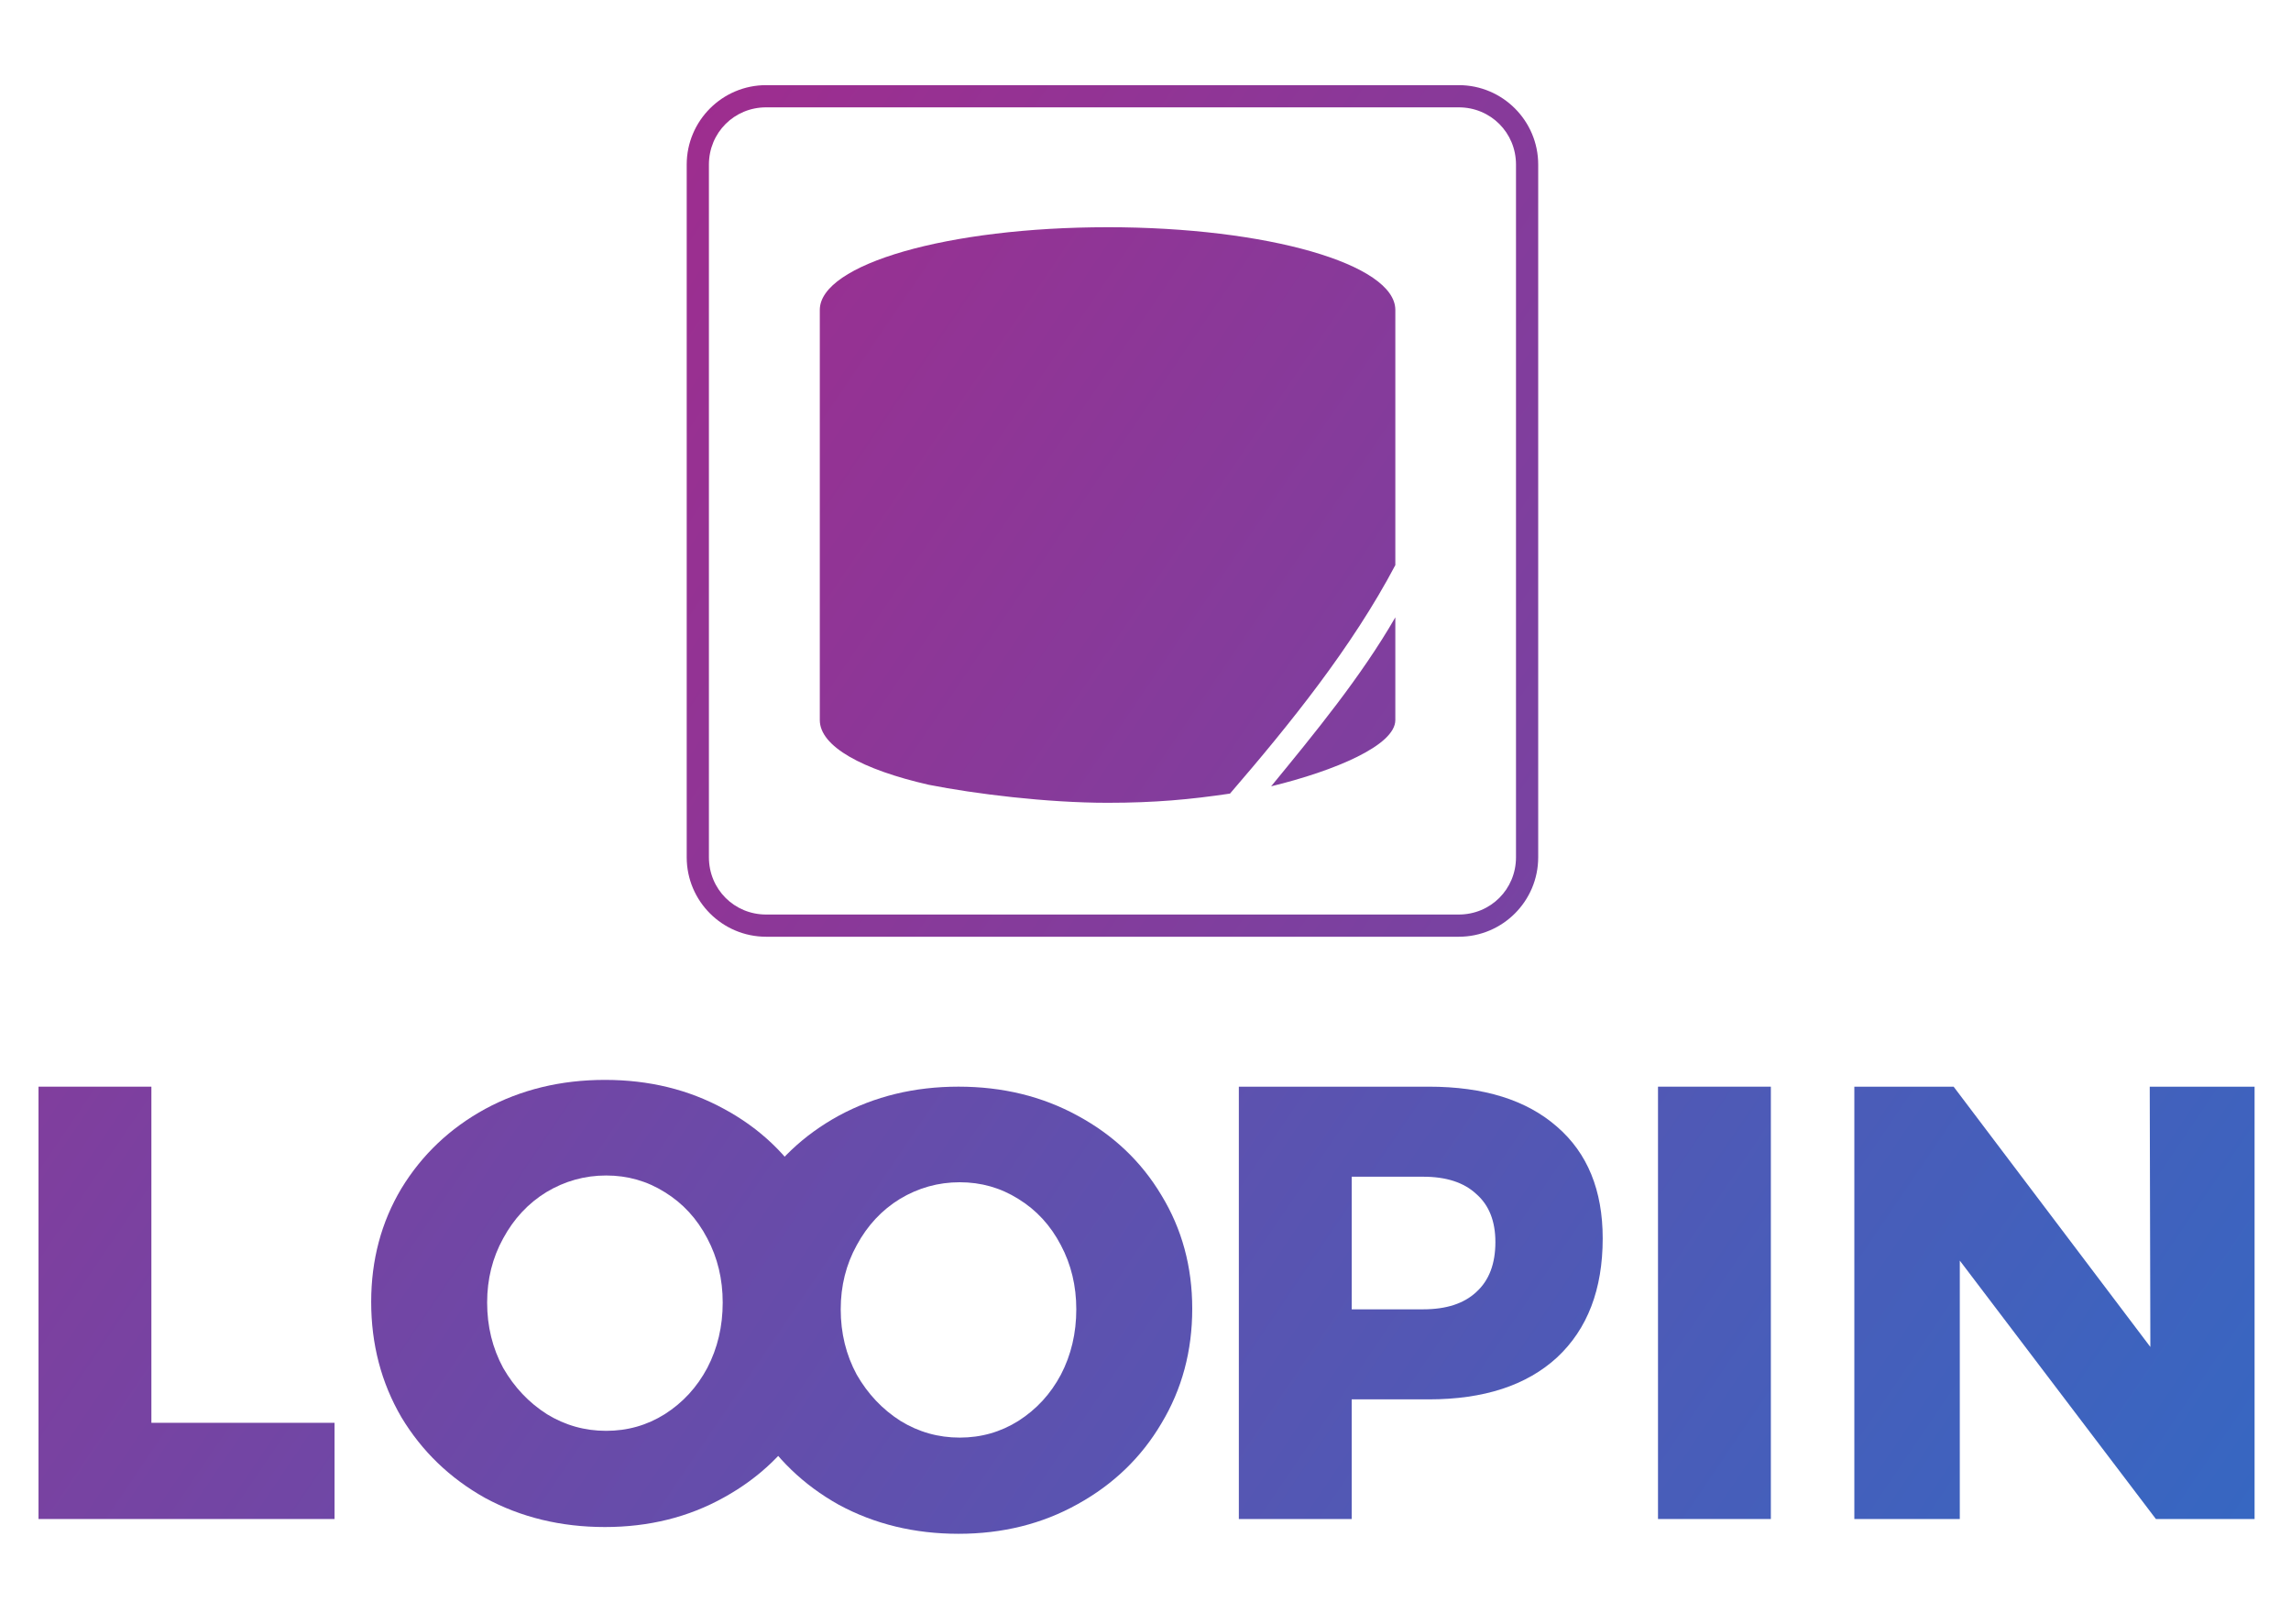
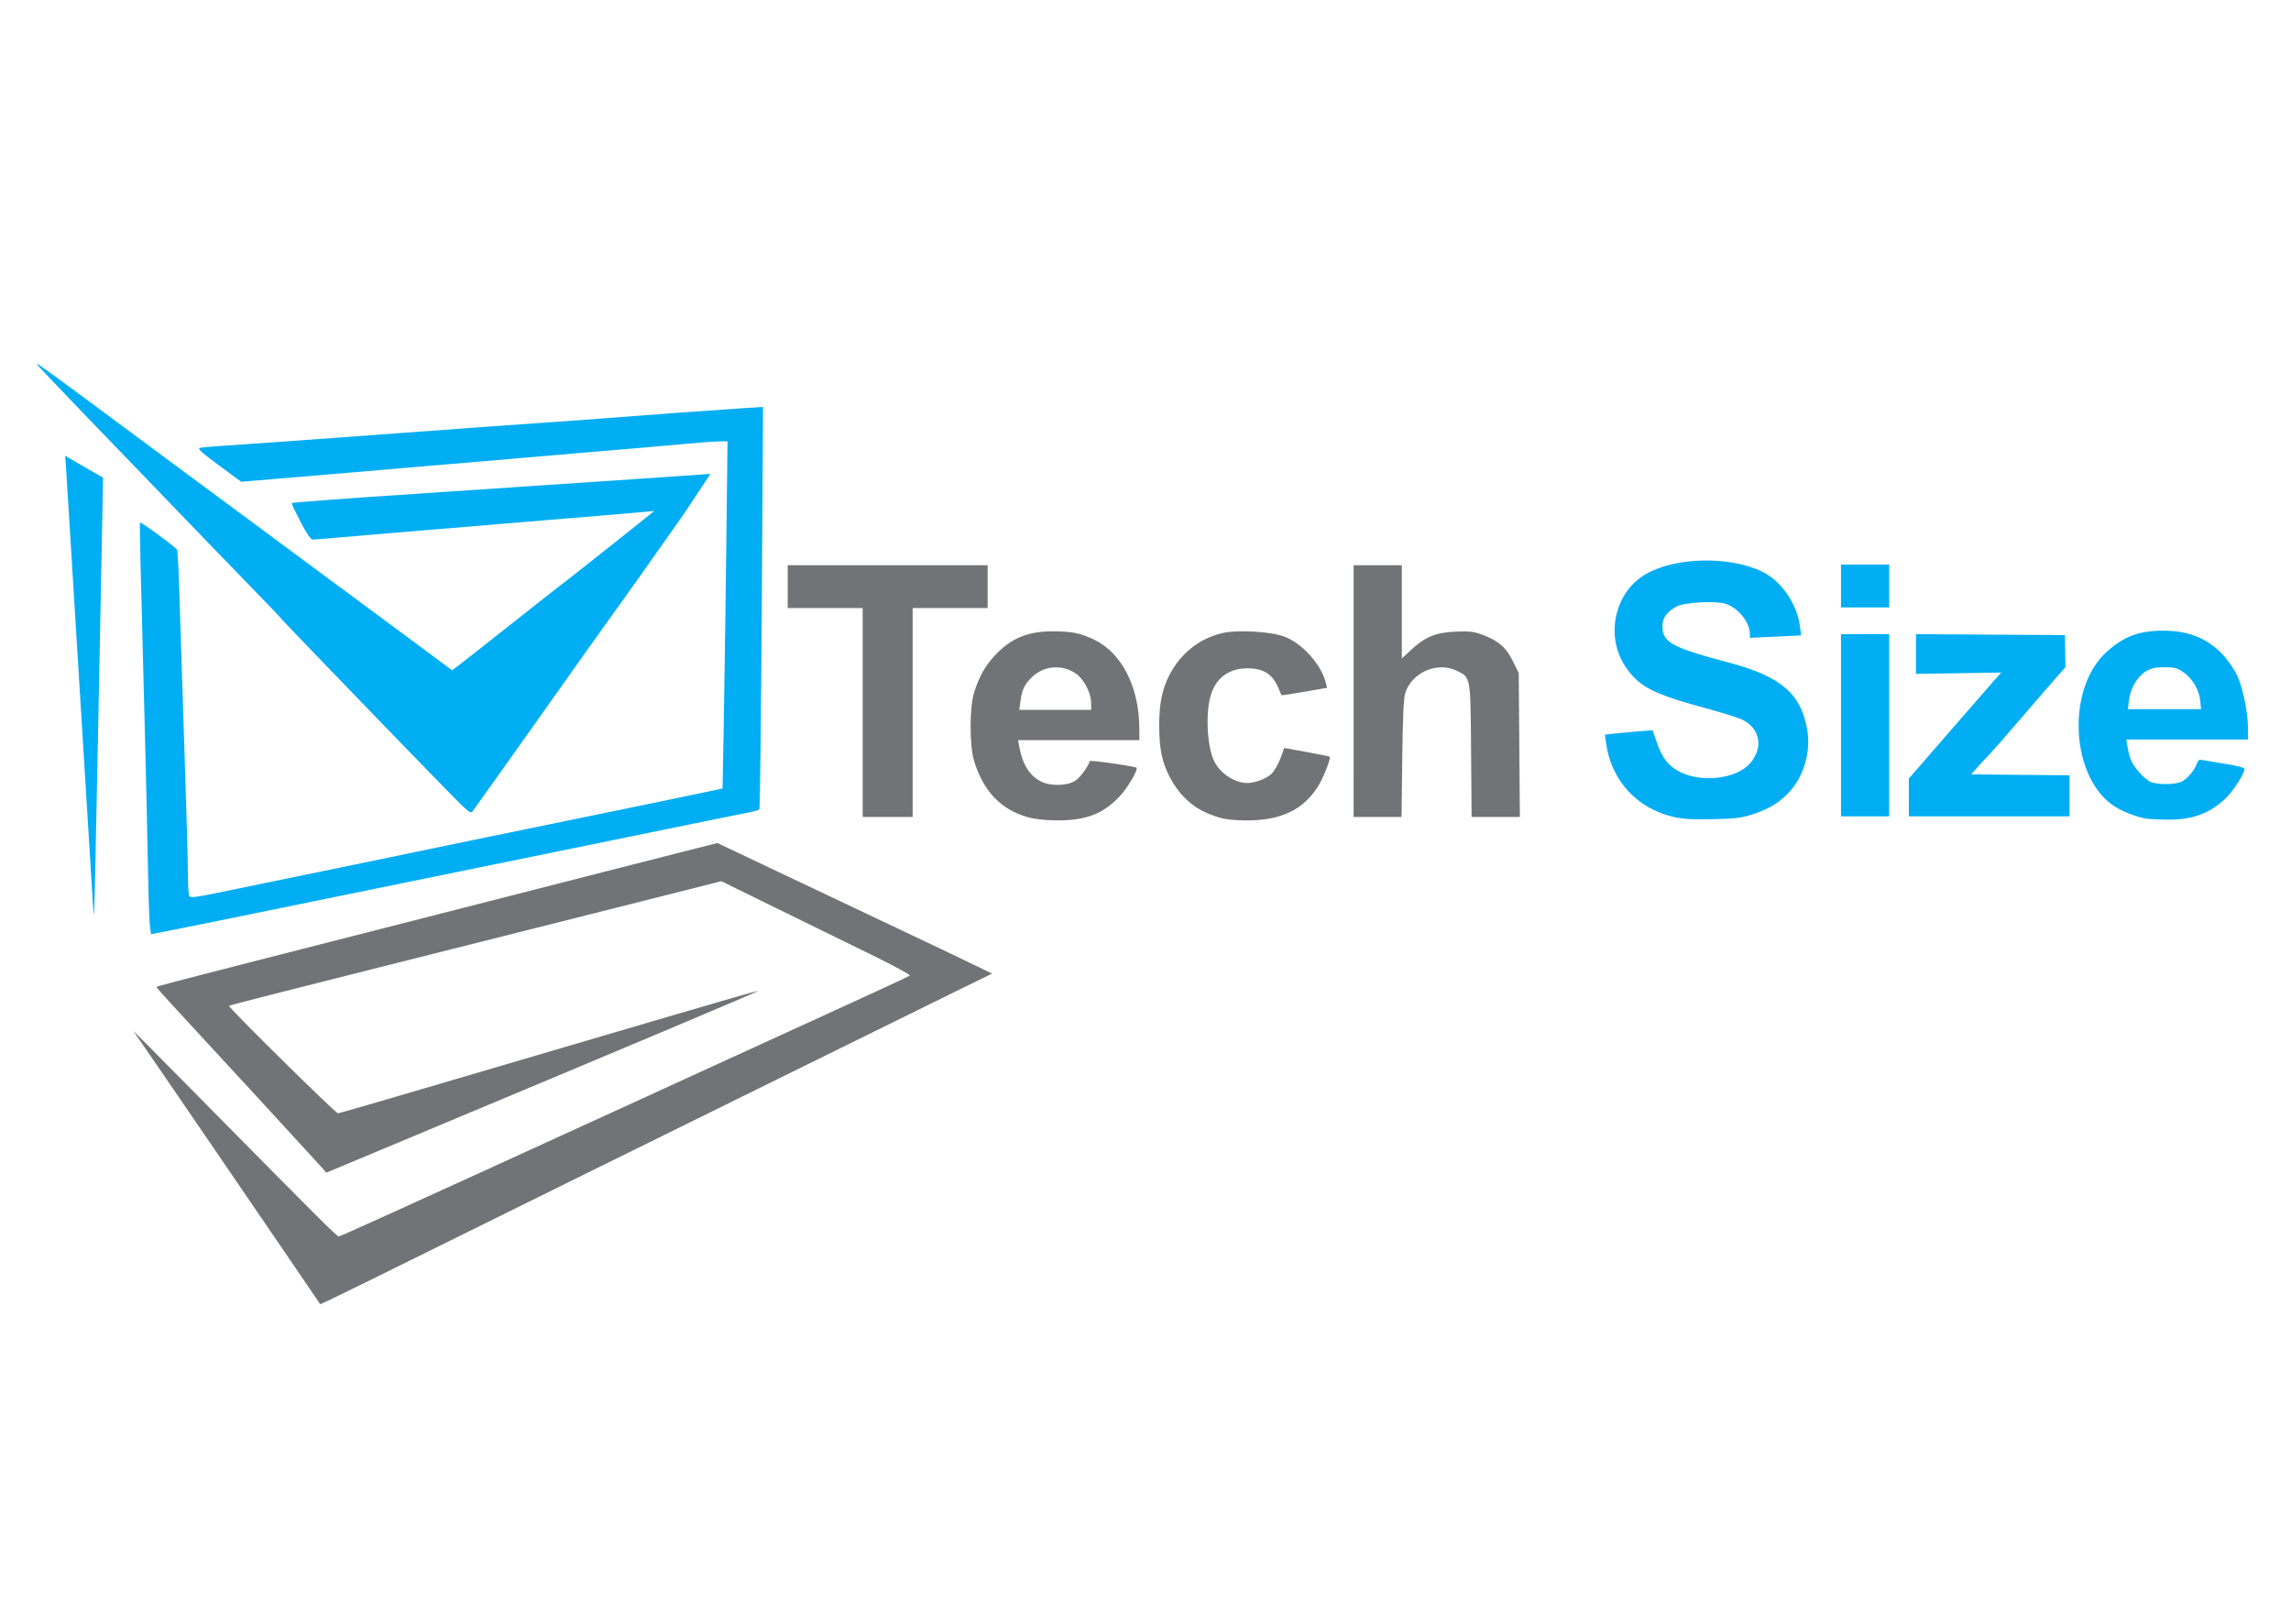
- <svg xmlns="http://www.w3.org/2000/svg" xmlns:xlink="http://www.w3.org/1999/xlink" width="18.881mm" height="13.377mm" viewBox="0 0 18.881 13.377" version="1.1" id="svg8">
+ <svg xmlns="http://www.w3.org/2000/svg" width="18.881mm" height="13.377mm" viewBox="0 0 18.881 13.377" version="1.1" id="svg8">
  <defs id="defs2">
    <clipPath id="clipPath4145" clipPathUnits="userSpaceOnUse">
      <rect height="1024" width="1024" y="-1.9073486e-06" x="0" id="rect4147" style="fill:#0082c9" rx="128" ry="128" />
    </clipPath>
-     <linearGradient id="linearGradient4219">
-       <stop id="stop4221" offset="0" style="stop-color:#e2076d;stop-opacity:1" />
-       <stop id="stop4223" offset="1" style="stop-color:#286fc9;stop-opacity:1" />
-     </linearGradient>
-     <linearGradient xlink:href="#linearGradient4219" id="linearGradient136" x1="-90.661" y1="-133.349" x2="256.539" y2="102.002" gradientUnits="userSpaceOnUse" gradientTransform="matrix(1.375035,0,0,1.375035,-96.04618,40.72117)" />
-     <linearGradient xlink:href="#linearGradient4219" id="linearGradient138" x1="-90.661" y1="-133.349" x2="256.539" y2="102.002" gradientUnits="userSpaceOnUse" gradientTransform="matrix(1.375035,0,0,1.375035,-96.04618,40.72117)" />
-     <linearGradient xlink:href="#linearGradient4219" id="linearGradient140" x1="-90.661" y1="-133.349" x2="256.539" y2="102.002" gradientUnits="userSpaceOnUse" gradientTransform="matrix(1.375035,0,0,1.375035,-96.04618,40.72117)" />
-     <linearGradient xlink:href="#linearGradient4219" id="linearGradient142" x1="-90.661" y1="-133.349" x2="256.539" y2="102.002" gradientUnits="userSpaceOnUse" gradientTransform="matrix(1.375035,0,0,1.375035,-96.04618,40.72117)" />
-     <linearGradient xlink:href="#linearGradient4219" id="linearGradient144" x1="-90.661" y1="-133.349" x2="256.539" y2="102.002" gradientUnits="userSpaceOnUse" gradientTransform="matrix(1.375035,0,0,1.375035,-96.04618,40.72117)" />
-     <linearGradient xlink:href="#linearGradient4219" id="linearGradient146" x1="-90.661" y1="-133.349" x2="256.539" y2="102.002" gradientUnits="userSpaceOnUse" gradientTransform="matrix(1.375035,0,0,1.375035,-96.04618,40.72117)" />
-     <linearGradient xlink:href="#linearGradient4219" id="linearGradient148" x1="-90.661" y1="-133.349" x2="256.539" y2="102.002" gradientUnits="userSpaceOnUse" gradientTransform="matrix(1.435244,0,0,1.435244,74.61854,-50.53694)" />
-     <linearGradient xlink:href="#linearGradient4219" id="linearGradient150" x1="-90.661" y1="-133.349" x2="256.539" y2="102.002" gradientUnits="userSpaceOnUse" gradientTransform="matrix(1.435244,0,0,1.435244,74.61854,-50.53694)" />
  </defs>
  <g id="layer1" transform="translate(-54.54802,-116.3277)">
    <g transform="matrix(0.07459582,0,0,0.07459582,54.79658,120.0897)" id="g40" style="opacity:1">
-       <g id="g1024" style="opacity:1">
-         <path id="rect8336" d="m 81.31,-41.026 c -4.841,0 -8.774,3.936 -8.774,8.777 v 76.522 c 0,4.841 3.933,8.777 8.774,8.777 h 76.525 c 4.841,0 8.774,-3.936 8.774,-8.777 v -76.522 c 0,-4.841 -3.933,-8.777 -8.774,-8.777 z m 0,2.453 h 76.525 c 3.524,0 6.321,2.8 6.321,6.324 v 76.522 c 0,3.524 -2.797,6.324 -6.321,6.324 H 81.31 c -3.524,0 -6.321,-2.8 -6.321,-6.324 v -76.522 c 0,-3.524 2.797,-6.324 6.321,-6.324 z" style="color:#000000;font-style:normal;font-variant:normal;font-weight:normal;font-stretch:normal;font-size:medium;line-height:normal;font-family:sans-serif;font-variant-ligatures:normal;font-variant-position:normal;font-variant-caps:normal;font-variant-numeric:normal;font-variant-alternates:normal;font-feature-settings:normal;text-indent:0;text-align:start;text-decoration:none;text-decoration-line:none;text-decoration-style:solid;text-decoration-color:#000000;letter-spacing:normal;word-spacing:normal;text-transform:none;writing-mode:lr-tb;direction:ltr;text-orientation:mixed;dominant-baseline:auto;baseline-shift:baseline;text-anchor:start;white-space:normal;shape-padding:0;clip-rule:nonzero;display:inline;overflow:visible;visibility:visible;opacity:1;isolation:auto;mix-blend-mode:normal;color-interpolation:sRGB;color-interpolation-filters:linearRGB;solid-color:#000000;solid-opacity:1;vector-effect:none;fill:url(#linearGradient150);fill-opacity:1;fill-rule:nonzero;stroke:none;stroke-width:2.453;stroke-linecap:butt;stroke-linejoin:miter;stroke-miterlimit:4;stroke-dasharray:none;stroke-dashoffset:0;stroke-opacity:1;color-rendering:auto;image-rendering:auto;shape-rendering:auto;text-rendering:auto;enable-background:accumulate" />
-         <path style="font-style:normal;font-weight:normal;font-size:92.127px;line-height:125%;font-family:sans-serif;letter-spacing:0px;word-spacing:0px;opacity:1;fill:url(#linearGradient148);fill-opacity:1;stroke:none;stroke-width:53.105;stroke-linecap:butt;stroke-linejoin:miter;stroke-miterlimit:4;stroke-dasharray:none;stroke-dashoffset:0;stroke-opacity:1" d="m 119.032,-25.33 c -17.613,0 -31.792,4.075 -31.792,9.137 v 28.098 0.301 16.911 c 0,2.912 4.696,5.476 12.038,7.147 5.115,1.009 13.053,1.989 19.753,1.989 5.268,0 9.163,-0.37 13.528,-1.016 6.641,-7.705 13.476,-16.17 18.266,-25.24 v -28.191 c 0,-5.062 -14.18,-9.137 -31.792,-9.137 z m 31.792,43.098 c -3.796,6.583 -8.93,12.823 -13.721,18.665 7.021,-1.71 13.721,-4.52 13.721,-7.316 z" id="path4231" />
-         <path id="path4142" style="font-style:normal;font-variant:normal;font-weight:bold;font-stretch:normal;font-size:92.127px;line-height:125%;font-family:Montserrat;-inkscape-font-specification:'Montserrat Bold';letter-spacing:0px;word-spacing:0px;fill:url(#linearGradient146);fill-opacity:1;stroke:none;stroke-width:0.74px;stroke-linecap:butt;stroke-linejoin:miter;stroke-opacity:1;opacity:1" d="M 0.924,69.614 H 13.393 v 37.133 h 20.236 v 10.629 H 0.924 Z" />
-         <path id="path4144" style="font-style:normal;font-variant:normal;font-weight:bold;font-stretch:normal;font-size:92.127px;line-height:125%;font-family:Montserrat;-inkscape-font-specification:'Montserrat Bold';letter-spacing:0px;word-spacing:0px;fill:url(#linearGradient144);fill-opacity:1;stroke:none;stroke-width:0.74px;stroke-linecap:butt;stroke-linejoin:miter;stroke-opacity:1;opacity:1" d="m 63.5,68.865 q 7.29,0 13.15,3.202 5.928,3.202 9.266,8.789 3.407,5.587 3.407,12.537 0,7.018 -3.407,12.673 -3.339,5.655 -9.266,8.925 -5.859,3.27 -13.15,3.27 -7.29,0 -13.218,-3.202 -5.859,-3.27 -9.266,-8.925 -3.339,-5.723 -3.339,-12.741 0,-6.95 3.339,-12.537 3.407,-5.587 9.266,-8.789 5.928,-3.202 13.218,-3.202 z m 0.136,10.561 q -3.543,0 -6.609,1.84 -2.998,1.84 -4.769,5.11 -1.771,3.202 -1.771,7.086 0,3.952 1.771,7.222 1.84,3.202 4.837,5.11 2.998,1.84 6.541,1.84 3.543,0 6.473,-1.84 2.998,-1.908 4.701,-5.11 1.703,-3.27 1.703,-7.222 0,-3.884 -1.703,-7.086 -1.703,-3.27 -4.701,-5.11 -2.93,-1.84 -6.473,-1.84 z" />
-         <path id="path4146" style="font-style:normal;font-variant:normal;font-weight:bold;font-stretch:normal;font-size:92.127px;line-height:125%;font-family:Montserrat;-inkscape-font-specification:'Montserrat Bold';letter-spacing:0px;word-spacing:0px;fill:url(#linearGradient142);fill-opacity:1;stroke:none;stroke-width:0.74px;stroke-linecap:butt;stroke-linejoin:miter;stroke-opacity:1;opacity:1" d="m 102.564,69.612 q 7.29,0 13.15,3.202 5.928,3.202 9.266,8.789 3.407,5.587 3.407,12.537 0,7.018 -3.407,12.673 -3.339,5.655 -9.266,8.925 -5.859,3.27 -13.15,3.27 -7.29,0 -13.218,-3.202 -5.859,-3.27 -9.266,-8.925 -3.339,-5.723 -3.339,-12.741 0,-6.95 3.339,-12.537 3.407,-5.587 9.266,-8.789 5.928,-3.202 13.218,-3.202 z m 0.136,10.561 q -3.543,0 -6.609,1.84 -2.998,1.84 -4.769,5.11 -1.771,3.202 -1.771,7.086 0,3.952 1.771,7.222 1.84,3.202 4.837,5.11 2.998,1.84 6.541,1.84 3.543,0 6.473,-1.84 2.998,-1.908 4.701,-5.11 1.703,-3.27 1.703,-7.222 0,-3.884 -1.703,-7.086 -1.703,-3.27 -4.701,-5.11 -2.93,-1.84 -6.473,-1.84 z" />
-         <path id="path4148" style="font-style:normal;font-variant:normal;font-weight:bold;font-stretch:normal;font-size:92.127px;line-height:125%;font-family:Montserrat;-inkscape-font-specification:'Montserrat Bold';letter-spacing:0px;word-spacing:0px;fill:url(#linearGradient140);fill-opacity:1;stroke:none;stroke-width:0.74px;stroke-linecap:butt;stroke-linejoin:miter;stroke-opacity:1;opacity:1" d="m 154.521,69.614 q 9.13,0 14.172,4.429 5.042,4.361 5.042,12.332 0,8.449 -5.042,13.15 -5.042,4.633 -14.172,4.633 h -8.517 v 13.218 H 133.536 V 69.614 Z m -0.613,24.596 q 3.815,0 5.859,-1.908 2.112,-1.908 2.112,-5.519 0,-3.475 -2.112,-5.314 -2.044,-1.908 -5.859,-1.908 h -7.903 v 14.649 z" />
-         <path id="path4150" style="font-style:normal;font-variant:normal;font-weight:bold;font-stretch:normal;font-size:92.127px;line-height:125%;font-family:Montserrat;-inkscape-font-specification:'Montserrat Bold';letter-spacing:0px;word-spacing:0px;fill:url(#linearGradient138);fill-opacity:1;stroke:none;stroke-width:0.74px;stroke-linecap:butt;stroke-linejoin:miter;stroke-opacity:1;opacity:1" d="m 179.845,69.614 h 12.468 V 117.376 H 179.845 Z" />
-         <path id="path4152" style="font-style:normal;font-variant:normal;font-weight:bold;font-stretch:normal;font-size:92.127px;line-height:125%;font-family:Montserrat;-inkscape-font-specification:'Montserrat Bold';letter-spacing:0px;word-spacing:0px;fill:url(#linearGradient136);fill-opacity:1;stroke:none;stroke-width:0.74px;stroke-linecap:butt;stroke-linejoin:miter;stroke-opacity:1;opacity:1" d="m 234.172,69.614 h 11.583 V 117.376 H 234.853 L 213.187,88.828 V 117.376 H 201.536 V 69.614 h 10.969 L 234.24,98.367 234.172,69.614 Z" />
+       <g id="g31" transform="matrix(0.7454538,0,0,0.7454538,187.8947,-64.24554)" style="">
+         <path id="path25" d="m -234.342,155.313 c -0.079,-0.91 -0.209,-5.285 -0.289,-9.723 -0.08,-4.438 -0.261,-12.416 -0.401,-17.727 -0.723,-27.29 -0.827,-31.807 -0.732,-31.902 0.135,-0.135 5.489,3.819 5.505,4.065 0.007,0.104 0.061,0.784 0.12,1.511 0.059,0.728 0.239,5.728 0.4,11.113 0.16,5.384 0.463,14.833 0.674,20.997 0.21,6.164 0.384,12.594 0.386,14.287 0.002,1.694 0.099,3.23 0.215,3.412 0.165,0.259 1.198,0.125 4.692,-0.609 2.465,-0.518 5.315,-1.106 6.333,-1.307 1.019,-0.201 5.067,-1.034 8.996,-1.851 3.929,-0.816 8.275,-1.713 9.657,-1.993 1.382,-0.28 3.407,-0.7 4.498,-0.933 1.091,-0.233 4.247,-0.887 7.011,-1.454 2.765,-0.566 8.242,-1.695 12.171,-2.507 3.929,-0.813 8.572,-1.765 10.319,-2.116 2.624,-0.528 10.651,-2.197 14.42,-2.998 l 0.926,-0.197 0.161,-8.323 c 0.089,-4.578 0.255,-16.151 0.37,-25.719 l 0.208,-17.396 h -1.183 c -0.65,0 -3.019,0.172 -5.264,0.383 -2.245,0.21 -5.689,0.514 -7.654,0.676 -1.965,0.161 -5.596,0.467 -8.07,0.679 -2.474,0.212 -6.582,0.565 -9.128,0.783 -2.547,0.218 -5.94,0.51 -7.541,0.649 -1.601,0.139 -3.803,0.322 -4.895,0.406 -1.091,0.085 -3.175,0.263 -4.63,0.396 -1.455,0.133 -4.908,0.431 -7.673,0.662 -2.765,0.231 -7.502,0.629 -10.528,0.885 l -5.501,0.464 -3.316,-2.438 c -2.477,-1.821 -3.194,-2.473 -2.834,-2.574 0.265,-0.075 1.673,-0.209 3.128,-0.299 1.455,-0.09 5.027,-0.337 7.938,-0.55 2.91,-0.213 7.018,-0.51 9.128,-0.66 2.11,-0.151 6.158,-0.448 8.996,-0.661 7.472,-0.561 19.373,-1.419 23.812,-1.716 2.11,-0.141 5.325,-0.377 7.144,-0.525 4.154,-0.336 17.266,-1.289 20.73,-1.507 l 2.606,-0.163 -0.188,29.741 c -0.104,16.358 -0.264,29.822 -0.357,29.92 -0.093,0.098 -1.121,0.361 -2.285,0.584 -1.164,0.223 -6.224,1.248 -11.245,2.28 -5.02,1.031 -12.581,2.579 -16.801,3.438 -10.037,2.045 -20.972,4.281 -25.929,5.301 -14.555,2.997 -33.652,6.871 -33.869,6.871 -0.048,0 -0.153,-0.744 -0.232,-1.654 z m -8.439,-3.241 c -0.11,-1.892 -0.372,-6.178 -0.584,-9.525 -0.486,-7.688 -1.122,-17.991 -1.469,-23.812 -0.148,-2.474 -0.44,-7.236 -0.651,-10.583 -0.21,-3.347 -0.565,-9.122 -0.788,-12.832 -0.223,-3.711 -0.447,-7.312 -0.498,-8.003 l -0.092,-1.256 1.35,0.8 c 0.743,0.44 2.005,1.171 2.805,1.625 l 1.455,0.825 -0.059,3.335 c -0.128,7.204 -0.92,46.92 -1.09,54.664 -0.168,7.637 -0.194,7.965 -0.38,4.763 z M -8.391,139.617 c -5.506,-1.235 -9.353,-5.418 -10.11,-10.993 l -0.166,-1.222 1.42,-0.16 c 0.781,-0.088 2.373,-0.234 3.537,-0.325 l 2.117,-0.165 0.617,1.792 c 0.751,2.182 1.583,3.317 3.065,4.186 3.245,1.902 8.739,1.32 10.814,-1.145 1.936,-2.301 1.437,-5.056 -1.157,-6.38 -0.567,-0.289 -3.026,-1.064 -5.465,-1.722 -7.793,-2.103 -9.915,-3.198 -11.889,-6.136 -3.048,-4.536 -1.653,-11.007 2.956,-13.708 4.43,-2.596 12.609,-2.748 17.435,-0.323 2.654,1.333 4.907,4.56 5.412,7.75 0.138,0.87 0.233,1.595 0.212,1.611 -0.021,0.016 -1.736,0.107 -3.809,0.202 l -3.77,0.173 -0.006,-0.599 c -0.017,-1.711 -1.725,-3.828 -3.585,-4.442 -1.423,-0.47 -6.09,-0.227 -7.227,0.376 -1.489,0.789 -2.146,1.683 -2.146,2.917 0,2.432 1.314,3.152 9.922,5.441 7.628,2.029 10.616,4.594 11.529,9.902 0.554,3.219 -0.452,6.813 -2.558,9.144 -1.448,1.603 -2.937,2.54 -5.302,3.338 -1.802,0.608 -2.614,0.715 -6.05,0.799 -2.92,0.071 -4.451,-0.011 -5.794,-0.312 z m 69.955,0.233 c -1.347,-0.226 -3.343,-0.984 -4.562,-1.734 -6.62,-4.073 -7.408,-17.41 -1.354,-22.943 2.53,-2.312 4.831,-3.181 8.429,-3.181 3.757,0 6.516,1.108 8.816,3.54 0.807,0.853 1.736,2.213 2.178,3.189 0.856,1.888 1.573,5.467 1.573,7.851 v 1.553 h -9.019 -9.019 l 0.185,1.124 c 0.102,0.618 0.336,1.49 0.519,1.937 0.438,1.065 1.874,2.687 2.808,3.169 0.972,0.502 3.754,0.495 4.736,-0.013 0.844,-0.436 1.954,-1.783 2.237,-2.713 0.134,-0.441 0.331,-0.564 0.758,-0.473 0.318,0.068 1.857,0.323 3.422,0.568 1.751,0.274 2.844,0.565 2.844,0.757 0,0.727 -1.686,3.335 -2.873,4.446 -2.358,2.206 -4.933,3.122 -8.618,3.067 -1.32,-0.02 -2.697,-0.086 -3.061,-0.147 z m 8.02,-17.346 c -0.151,-1.653 -1.13,-3.38 -2.436,-4.297 -0.986,-0.693 -1.363,-0.796 -2.896,-0.794 -1.382,0.001 -1.976,0.135 -2.757,0.618 -1.269,0.787 -2.287,2.523 -2.491,4.248 l -0.16,1.35 h 5.421 5.421 z m -53.264,3.506 v -13.494 h 3.572 3.572 v 13.494 13.494 h -3.572 -3.572 z m 10.054,10.698 v -2.795 l 5.787,-6.663 c 3.183,-3.665 6.264,-7.201 6.847,-7.859 l 1.061,-1.195 -6.318,0.101 -6.318,0.101 v -2.944 -2.944 l 11.041,0.069 11.041,0.069 0.034,2.381 0.034,2.381 -1.634,1.852 c -0.899,1.019 -3.162,3.638 -5.029,5.821 -1.867,2.183 -3.905,4.505 -4.53,5.159 -0.625,0.655 -1.503,1.607 -1.952,2.117 l -0.816,0.926 7.283,0.07 7.283,0.07 v 3.039 3.039 h -11.906 -11.906 z m -216.977,-1.383 c -2.1,-2.143 -5.309,-5.443 -7.132,-7.334 -1.823,-1.89 -6.407,-6.635 -10.186,-10.543 -3.779,-3.908 -6.943,-7.22 -7.03,-7.359 -0.087,-0.139 -1.754,-1.887 -3.704,-3.882 -1.95,-1.996 -5.085,-5.233 -6.966,-7.193 -1.881,-1.96 -4.92,-5.112 -6.754,-7.004 -6.159,-6.354 -16.562,-17.184 -18.017,-18.755 -1.515,-1.636 -2.25,-2.162 17.873,12.766 2.91,2.159 8.566,6.345 12.568,9.302 10.911,8.063 19.925,14.735 25.47,18.853 l 4.965,3.688 0.988,-0.744 c 0.543,-0.409 4.003,-3.131 7.688,-6.047 3.685,-2.917 7.024,-5.542 7.42,-5.833 0.396,-0.291 1.906,-1.471 3.355,-2.623 1.449,-1.151 3.331,-2.64 4.182,-3.307 0.851,-0.668 2.622,-2.08 3.935,-3.138 l 2.387,-1.924 -1.421,0.14 c -0.782,0.077 -3.624,0.32 -6.316,0.541 -2.692,0.22 -6.264,0.515 -7.938,0.656 -1.673,0.14 -5.245,0.437 -7.938,0.66 -2.692,0.223 -6.264,0.52 -7.938,0.661 -1.673,0.141 -5.305,0.441 -8.07,0.668 -2.765,0.227 -6.268,0.527 -7.785,0.666 -1.517,0.14 -2.959,0.254 -3.205,0.254 -0.299,0 -0.904,-0.883 -1.828,-2.668 -0.759,-1.468 -1.341,-2.705 -1.293,-2.749 0.088,-0.081 8.569,-0.719 15.963,-1.202 5.022,-0.328 14.253,-0.949 21.431,-1.443 3.056,-0.21 7.58,-0.513 10.054,-0.672 2.474,-0.159 5.974,-0.403 7.779,-0.528 l 6.835,-0.474 -4.063,6.118 c -2.05,2.951 -10.285,14.553 -11.488,16.185 -0.536,0.728 -4.641,6.502 -9.123,12.832 -4.481,6.33 -8.587,12.105 -9.124,12.832 -0.537,0.728 -1.152,1.587 -1.367,1.91 -0.383,0.576 -0.464,0.512 -4.208,-3.31 z M 16.32,105.373 v -3.175 h 3.572 3.572 v 3.175 3.175 h -3.572 -3.572 z" style="fill:#01aef3;fill-opacity:1;stroke-width:0.265" />
+         <path style="fill:#727377;fill-opacity:1;stroke-width:0.265" d="m -210.991,208.971 c -4.261,-6.279 -25.454,-37.254 -25.731,-37.606 -0.163,-0.208 3.689,3.662 8.561,8.599 18.608,18.857 21.564,21.809 21.842,21.809 0.158,0 9.805,-4.356 21.438,-9.68 11.633,-5.324 22.997,-10.52 25.253,-11.546 2.256,-1.026 5.173,-2.364 6.482,-2.973 1.31,-0.609 8.87,-4.066 16.801,-7.681 7.931,-3.615 14.526,-6.666 14.657,-6.779 0.13,-0.113 -2.429,-1.508 -5.689,-3.099 -3.259,-1.591 -9.597,-4.694 -14.084,-6.896 l -8.159,-4.003 -15.125,3.821 c -8.319,2.101 -24.709,6.228 -36.424,9.169 -11.714,2.942 -21.358,5.401 -21.43,5.464 -0.187,0.163 15.81,15.948 16.161,15.948 0.16,0 6.917,-1.957 15.017,-4.348 8.099,-2.392 16.572,-4.884 18.827,-5.539 2.256,-0.655 9.57,-2.803 16.255,-4.774 6.685,-1.971 12.191,-3.547 12.235,-3.503 0.075,0.075 -19.16,8.183 -51.1,21.539 l -12.952,5.416 -0.788,-0.89 c -0.949,-1.073 -17.348,-18.893 -21.507,-23.371 -1.625,-1.75 -2.921,-3.217 -2.878,-3.259 0.112,-0.112 3.611,-1.032 14.3,-3.761 5.239,-1.337 12.918,-3.298 17.066,-4.358 4.147,-1.06 12.303,-3.143 18.124,-4.63 5.821,-1.487 13.322,-3.406 16.669,-4.265 3.347,-0.859 8.536,-2.181 11.53,-2.937 l 5.445,-1.375 8.843,4.194 c 14.233,6.751 14.802,7.02 17.574,8.326 4.246,2 9.611,4.558 12.039,5.738 l 2.249,1.093 -5.953,2.911 c -3.274,1.601 -11.073,5.44 -17.33,8.531 -12.904,6.374 -26.187,12.921 -37.042,18.256 -4.075,2.003 -13.957,6.884 -21.96,10.846 -8.004,3.963 -15.169,7.484 -15.923,7.826 l -1.371,0.621 z m 106.767,-69.346 c -3.998,-1.145 -6.572,-3.856 -7.947,-8.375 -0.674,-2.214 -0.674,-7.818 0,-10.032 0.719,-2.361 1.66,-4.043 3.139,-5.606 2.393,-2.53 4.866,-3.538 8.653,-3.527 2.7,0.008 4.084,0.295 6.059,1.26 4.07,1.987 6.619,7.002 6.65,13.088 l 0.009,1.786 h -8.989 -8.989 l 0.153,0.86 c 0.491,2.763 1.572,4.47 3.371,5.324 1.386,0.658 3.848,0.572 4.953,-0.172 0.737,-0.497 1.82,-1.959 2.16,-2.917 0.057,-0.16 5.611,0.611 6.874,0.954 0.433,0.118 -1.19,2.938 -2.469,4.289 -2.478,2.621 -5.024,3.581 -9.404,3.55 -1.635,-0.012 -3.21,-0.191 -4.222,-0.481 z m 9.417,-16.896 c -0.004,-1.511 -1.104,-3.62 -2.301,-4.412 -2.027,-1.342 -4.658,-1.146 -6.384,0.475 -1.152,1.082 -1.562,1.901 -1.783,3.565 l -0.181,1.364 h 5.326 5.326 l -0.003,-0.992 z m 18.788,16.897 c -2.231,-0.721 -3.555,-1.493 -4.948,-2.887 -1.609,-1.609 -2.907,-4.03 -3.395,-6.333 -0.483,-2.28 -0.487,-6.311 -0.008,-8.57 1.03,-4.859 4.57,-8.536 9.168,-9.522 2.246,-0.482 7.202,-0.168 9.081,0.575 2.702,1.069 5.439,4.154 6.11,6.886 l 0.168,0.685 -3.355,0.586 c -1.845,0.322 -3.381,0.55 -3.412,0.506 -0.031,-0.044 -0.213,-0.472 -0.403,-0.951 -0.857,-2.151 -2.213,-3.032 -4.666,-3.032 -2.707,0 -4.651,1.439 -5.41,4.004 -0.802,2.712 -0.526,7.727 0.541,9.819 0.909,1.782 3.027,3.17 4.845,3.176 1.161,0.004 2.92,-0.659 3.627,-1.366 0.423,-0.423 1.019,-1.457 1.326,-2.298 l 0.558,-1.53 3.319,0.6 c 1.826,0.33 3.366,0.646 3.422,0.702 0.212,0.212 -0.99,3.238 -1.77,4.454 -2.227,3.471 -5.527,5.01 -10.685,4.982 -1.79,-0.01 -3.131,-0.168 -4.112,-0.485 z m -52.652,-15.508 v -15.478 h -5.556 -5.556 v -3.175 -3.175 h 14.817 14.817 v 3.175 3.175 h -5.556 -5.556 v 15.478 15.478 h -3.704 -3.704 z m 72.76,-3.175 v -18.653 h 3.572 3.572 v 6.915 6.915 l 1.288,-1.205 c 2.135,-1.997 3.706,-2.654 6.65,-2.779 2.094,-0.089 2.763,-0.013 4.007,0.455 2.383,0.898 3.501,1.865 4.501,3.896 l 0.884,1.796 0.082,10.656 0.082,10.656 h -3.576 -3.576 l -0.078,-9.856 c -0.088,-11.124 -0.027,-10.791 -2.168,-11.827 -2.833,-1.371 -6.608,0.269 -7.583,3.295 -0.239,0.742 -0.372,3.641 -0.447,9.723 l -0.106,8.665 h -3.553 -3.553 z" id="path27" />
      </g>
    </g>
  </g>
</svg>
